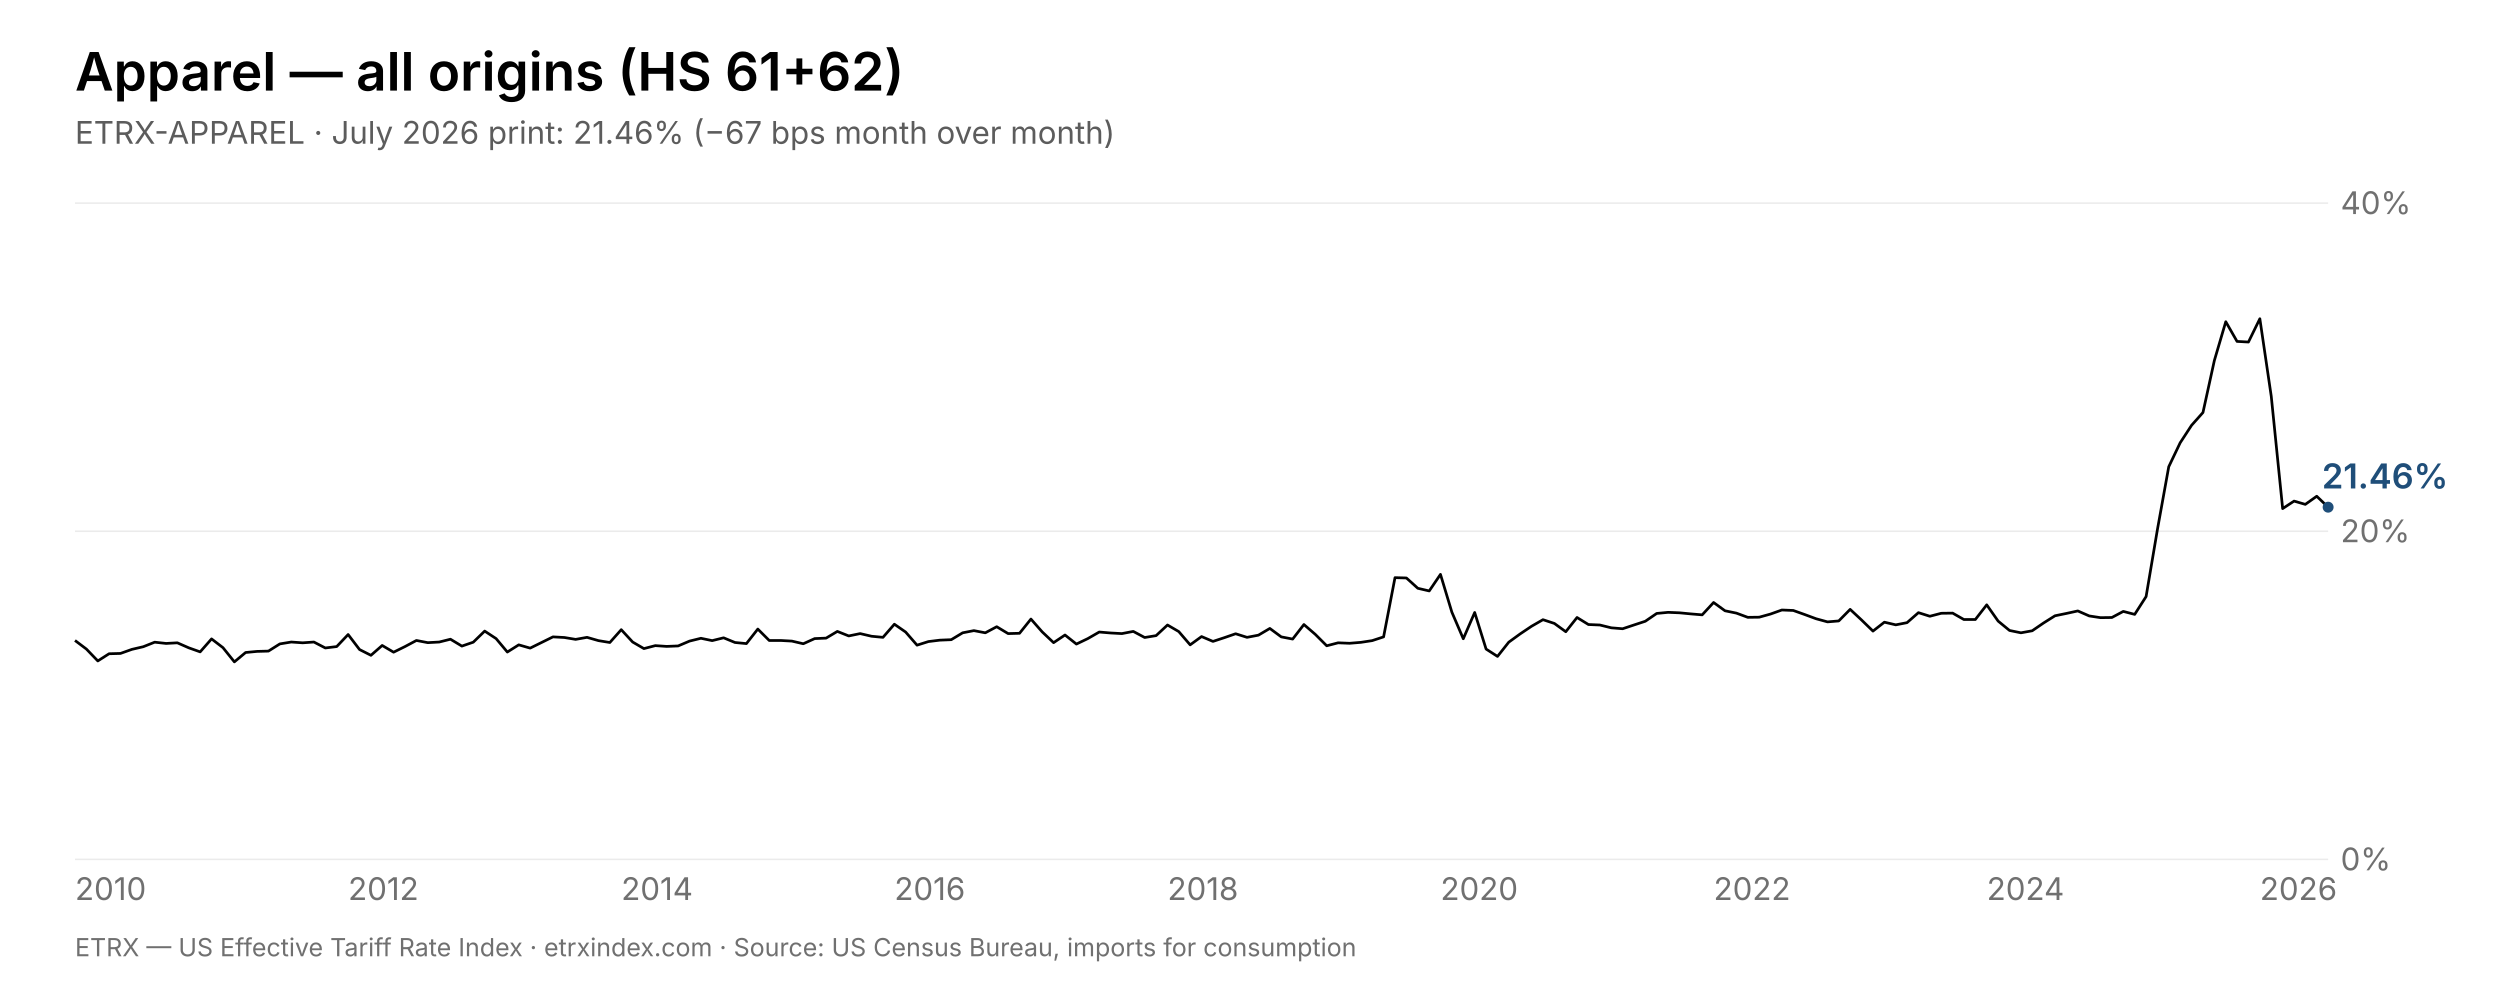
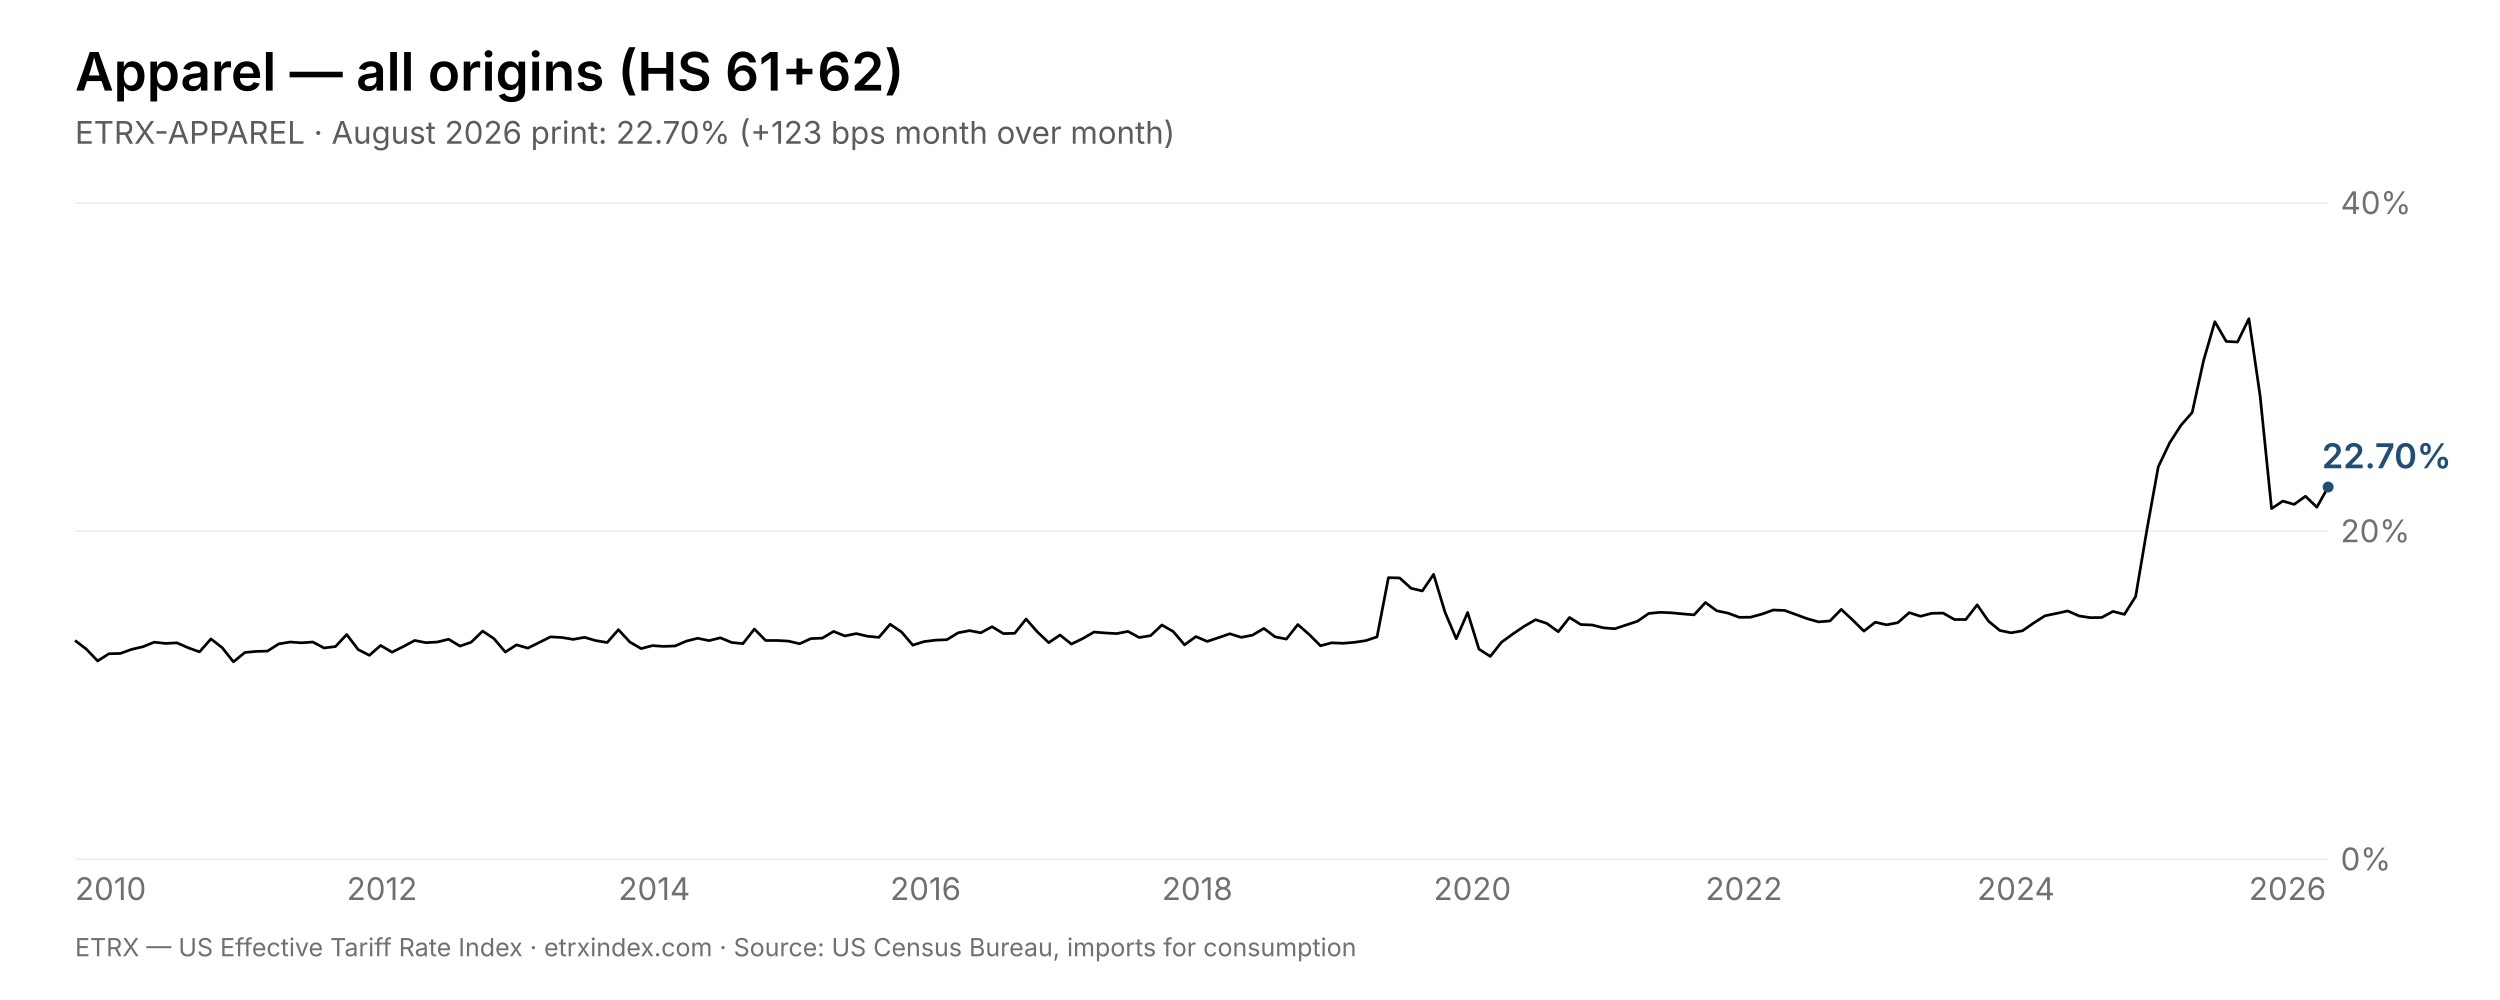
<svg xmlns="http://www.w3.org/2000/svg" viewBox="0 0 1600 640" width="1600" height="640" font-family="Inter, Helvetica, Arial, sans-serif">
  <rect width="1600" height="640" fill="#fff" />
  <text x="48" y="58" font-size="34" font-weight="600" fill="#000000">Apparel — all origins (HS 61+62)</text>
-   <text x="48" y="92" font-size="20" fill="rgba(0,0,0,0.64)">ETRX-APPAREL · July 2026 print: 21.46% (−67 bps month over month)</text>
+   <text x="48" y="92" font-size="20" fill="rgba(0,0,0,0.64)">ETRX-APPAREL · August 2026 print: 22.70% (+123 bps month over month)</text>
  <line x1="48" y1="550.0" x2="1490" y2="550.0" stroke="rgba(0,0,0,0.08)" stroke-width="1" />
  <text x="1498" y="557.0" font-size="20" fill="rgba(0,0,0,0.56)">0%</text>
  <line x1="48" y1="340.0" x2="1490" y2="340.0" stroke="rgba(0,0,0,0.08)" stroke-width="1" />
  <text x="1498" y="347.0" font-size="20" fill="rgba(0,0,0,0.56)">20%</text>
  <line x1="48" y1="130.0" x2="1490" y2="130.0" stroke="rgba(0,0,0,0.08)" stroke-width="1" />
  <text x="1498" y="137.0" font-size="20" fill="rgba(0,0,0,0.56)">40%</text>
  <text x="48.0" y="576" font-size="20" fill="rgba(0,0,0,0.56)">2010</text>
-   <text x="222.8" y="576" font-size="20" fill="rgba(0,0,0,0.56)">2012</text>
-   <text x="397.6" y="576" font-size="20" fill="rgba(0,0,0,0.56)">2014</text>
-   <text x="572.4" y="576" font-size="20" fill="rgba(0,0,0,0.56)">2016</text>
-   <text x="747.2" y="576" font-size="20" fill="rgba(0,0,0,0.56)">2018</text>
-   <text x="921.9" y="576" font-size="20" fill="rgba(0,0,0,0.56)">2020</text>
-   <text x="1096.7" y="576" font-size="20" fill="rgba(0,0,0,0.56)">2022</text>
-   <text x="1271.5" y="576" font-size="20" fill="rgba(0,0,0,0.56)">2024</text>
-   <text x="1446.3" y="576" font-size="20" fill="rgba(0,0,0,0.56)">2026</text>
-   <polyline points="48.0,409.9 55.3,415.4 62.6,423.0 69.8,418.4 77.1,418.2 84.4,415.6 91.7,413.9 99.0,411.0 106.3,411.8 113.5,411.4 120.8,414.6 128.1,417.2 135.4,408.9 142.7,414.5 150.0,423.6 157.2,417.6 164.5,416.9 171.8,416.7 179.1,412.1 186.4,410.9 193.7,411.4 200.9,410.9 208.2,414.7 215.5,413.8 222.8,406.1 230.1,415.7 237.4,419.4 244.6,413.1 251.9,417.4 259.2,413.8 266.5,409.9 273.8,411.3 281.1,410.9 288.3,409.1 295.6,413.5 302.9,411.0 310.2,403.9 317.5,408.7 324.7,417.3 332.0,412.7 339.3,414.8 346.6,411.2 353.9,407.6 361.2,408.0 368.4,409.2 375.7,407.9 383.0,410.0 390.3,411.2 397.6,403.0 404.9,410.9 412.1,415.1 419.4,413.2 426.7,413.7 434.0,413.4 441.3,410.3 448.6,408.5 455.8,410.0 463.1,408.2 470.4,411.2 477.7,411.9 485.0,402.6 492.3,409.9 499.5,409.9 506.8,410.3 514.1,412.0 521.4,408.7 528.7,408.4 535.9,404.1 543.2,407.0 550.5,405.5 557.8,407.2 565.1,407.9 572.4,399.5 579.6,404.5 586.9,412.9 594.2,410.6 601.5,409.7 608.8,409.4 616.1,405.0 623.3,403.6 630.6,405.0 637.9,401.1 645.2,405.5 652.5,405.3 659.8,396.2 667.0,404.4 674.3,411.3 681.6,406.4 688.9,412.2 696.2,408.7 703.5,404.5 710.7,405.1 718.0,405.5 725.3,404.1 732.6,408.0 739.9,406.8 747.2,400.0 754.4,404.2 761.7,412.7 769.0,407.4 776.3,410.5 783.6,408.1 790.8,405.6 798.1,407.9 805.4,406.5 812.7,402.2 820.0,407.6 827.3,409.0 834.5,399.7 841.8,406.0 849.1,413.3 856.4,411.4 863.7,411.7 871.0,411.1 878.2,410.0 885.5,407.6 892.8,369.7 900.1,369.9 907.4,376.5 914.7,378.2 921.9,367.6 929.2,391.8 936.5,408.8 943.8,392.0 951.1,415.4 958.4,420.1 965.6,411.0 972.9,405.7 980.2,400.8 987.5,396.6 994.8,399.0 1002.1,404.3 1009.3,395.2 1016.6,399.7 1023.9,400.0 1031.2,401.8 1038.5,402.4 1045.7,400.0 1053.0,397.6 1060.3,392.6 1067.6,391.9 1074.9,392.2 1082.2,392.9 1089.4,393.5 1096.7,385.6 1104.0,390.9 1111.3,392.4 1118.6,395.1 1125.9,395.0 1133.1,393.0 1140.4,390.4 1147.7,390.7 1155.0,393.3 1162.3,396.0 1169.6,398.0 1176.8,397.4 1184.1,390.0 1191.4,396.8 1198.7,403.9 1206.0,398.2 1213.3,399.9 1220.5,398.5 1227.8,392.1 1235.1,394.4 1242.4,392.5 1249.7,392.4 1256.9,396.5 1264.2,396.5 1271.5,387.1 1278.8,397.5 1286.1,403.5 1293.4,405.0 1300.6,403.7 1307.9,398.7 1315.2,394.1 1322.5,392.6 1329.8,391.0 1337.1,394.2 1344.3,395.3 1351.6,395.2 1358.9,391.3 1366.2,393.2 1373.5,381.8 1380.8,338.6 1388.0,298.7 1395.3,283.4 1402.6,272.2 1409.9,264.0 1417.2,230.7 1424.5,205.9 1431.7,218.5 1439.0,218.9 1446.3,204.0 1453.6,253.6 1460.9,325.5 1468.2,320.7 1475.4,322.8 1482.7,317.6 1490.0,324.6" fill="none" stroke="#000000" stroke-width="1.75" stroke-linejoin="round" />
-   <circle cx="1490.0" cy="324.6" r="3.5" fill="#1f4e79" />
-   <text x="1486.0" y="312.6" font-size="22" font-weight="600" fill="#1f4e79">21.46%</text>
+   <text x="221.9" y="576" font-size="20" fill="rgba(0,0,0,0.56)">2012</text>
+   <text x="395.8" y="576" font-size="20" fill="rgba(0,0,0,0.56)">2014</text>
+   <text x="569.7" y="576" font-size="20" fill="rgba(0,0,0,0.56)">2016</text>
+   <text x="743.6" y="576" font-size="20" fill="rgba(0,0,0,0.56)">2018</text>
+   <text x="917.5" y="576" font-size="20" fill="rgba(0,0,0,0.56)">2020</text>
+   <text x="1091.5" y="576" font-size="20" fill="rgba(0,0,0,0.56)">2022</text>
+   <text x="1265.4" y="576" font-size="20" fill="rgba(0,0,0,0.56)">2024</text>
+   <text x="1439.3" y="576" font-size="20" fill="rgba(0,0,0,0.56)">2026</text>
+   <polyline points="48.0,409.9 55.2,415.4 62.5,423.0 69.7,418.4 77.0,418.2 84.2,415.6 91.5,413.9 98.7,411.0 106.0,411.8 113.2,411.4 120.5,414.6 127.7,417.2 135.0,408.9 142.2,414.5 149.4,423.6 156.7,417.6 163.9,416.9 171.2,416.7 178.4,412.1 185.7,410.9 192.9,411.4 200.2,410.9 207.4,414.7 214.7,413.8 221.9,406.1 229.2,415.7 236.4,419.4 243.6,413.1 250.9,417.4 258.1,413.8 265.4,409.9 272.6,411.3 279.9,410.9 287.1,409.1 294.4,413.5 301.6,411.0 308.9,403.9 316.1,408.7 323.4,417.3 330.6,412.7 337.8,414.8 345.1,411.2 352.3,407.6 359.6,408.0 366.8,409.2 374.1,407.9 381.3,410.0 388.6,411.2 395.8,403.0 403.1,410.9 410.3,415.1 417.6,413.2 424.8,413.7 432.1,413.4 439.3,410.3 446.5,408.5 453.8,410.0 461.0,408.2 468.3,411.2 475.5,411.9 482.8,402.6 490.0,409.9 497.3,409.9 504.5,410.3 511.8,412.0 519.0,408.7 526.3,408.4 533.5,404.1 540.7,407.0 548.0,405.5 555.2,407.2 562.5,407.9 569.7,399.5 577.0,404.5 584.2,412.9 591.5,410.6 598.7,409.7 606.0,409.4 613.2,405.0 620.5,403.6 627.7,405.0 634.9,401.1 642.2,405.5 649.4,405.3 656.7,396.2 663.9,404.4 671.2,411.3 678.4,406.4 685.7,412.2 692.9,408.7 700.2,404.5 707.4,405.1 714.7,405.5 721.9,404.1 729.1,408.0 736.4,406.8 743.6,400.0 750.9,404.2 758.1,412.7 765.4,407.4 772.6,410.5 779.9,408.1 787.1,405.6 794.4,407.9 801.6,406.5 808.9,402.2 816.1,407.6 823.3,409.0 830.6,399.7 837.8,406.0 845.1,413.3 852.3,411.4 859.6,411.7 866.8,411.1 874.1,410.0 881.3,407.6 888.6,369.7 895.8,369.9 903.1,376.5 910.3,378.2 917.5,367.6 924.8,391.8 932.0,408.8 939.3,392.0 946.5,415.4 953.8,420.1 961.0,411.0 968.3,405.7 975.5,400.8 982.8,396.6 990.0,399.0 997.3,404.3 1004.5,395.2 1011.7,399.7 1019.0,400.0 1026.2,401.8 1033.5,402.4 1040.7,400.0 1048.0,397.6 1055.2,392.6 1062.5,391.9 1069.7,392.2 1077.0,392.9 1084.2,393.5 1091.5,385.6 1098.7,390.9 1105.9,392.4 1113.2,395.1 1120.4,395.0 1127.7,393.0 1134.9,390.4 1142.2,390.7 1149.4,393.3 1156.7,396.0 1163.9,398.0 1171.2,397.4 1178.4,390.0 1185.7,396.8 1192.9,403.9 1200.2,398.2 1207.4,399.9 1214.6,398.5 1221.9,392.1 1229.1,394.4 1236.4,392.5 1243.6,392.4 1250.9,396.5 1258.1,396.5 1265.4,387.1 1272.6,397.5 1279.9,403.5 1287.1,405.0 1294.4,403.7 1301.6,398.7 1308.8,394.1 1316.1,392.6 1323.3,391.0 1330.6,394.2 1337.8,395.3 1345.1,395.2 1352.3,391.3 1359.6,393.2 1366.8,381.8 1374.1,338.6 1381.3,298.7 1388.6,283.4 1395.8,272.2 1403.0,264.0 1410.3,230.7 1417.5,205.9 1424.8,218.5 1432.0,218.9 1439.3,204.0 1446.5,253.6 1453.8,325.5 1461.0,320.7 1468.3,322.8 1475.5,317.6 1482.8,324.6 1490.0,311.7" fill="none" stroke="#000000" stroke-width="1.75" stroke-linejoin="round" />
+   <circle cx="1490.0" cy="311.7" r="3.5" fill="#1f4e79" />
+   <text x="1486.0" y="299.7" font-size="22" font-weight="600" fill="#1f4e79">22.70%</text>
  <text x="48" y="612" font-size="16" fill="rgba(0,0,0,0.56)">ETRX — US Effective Tariff Rate Index · etrxindex.com · Source: US Census Bureau, imports for consumption</text>
</svg>
